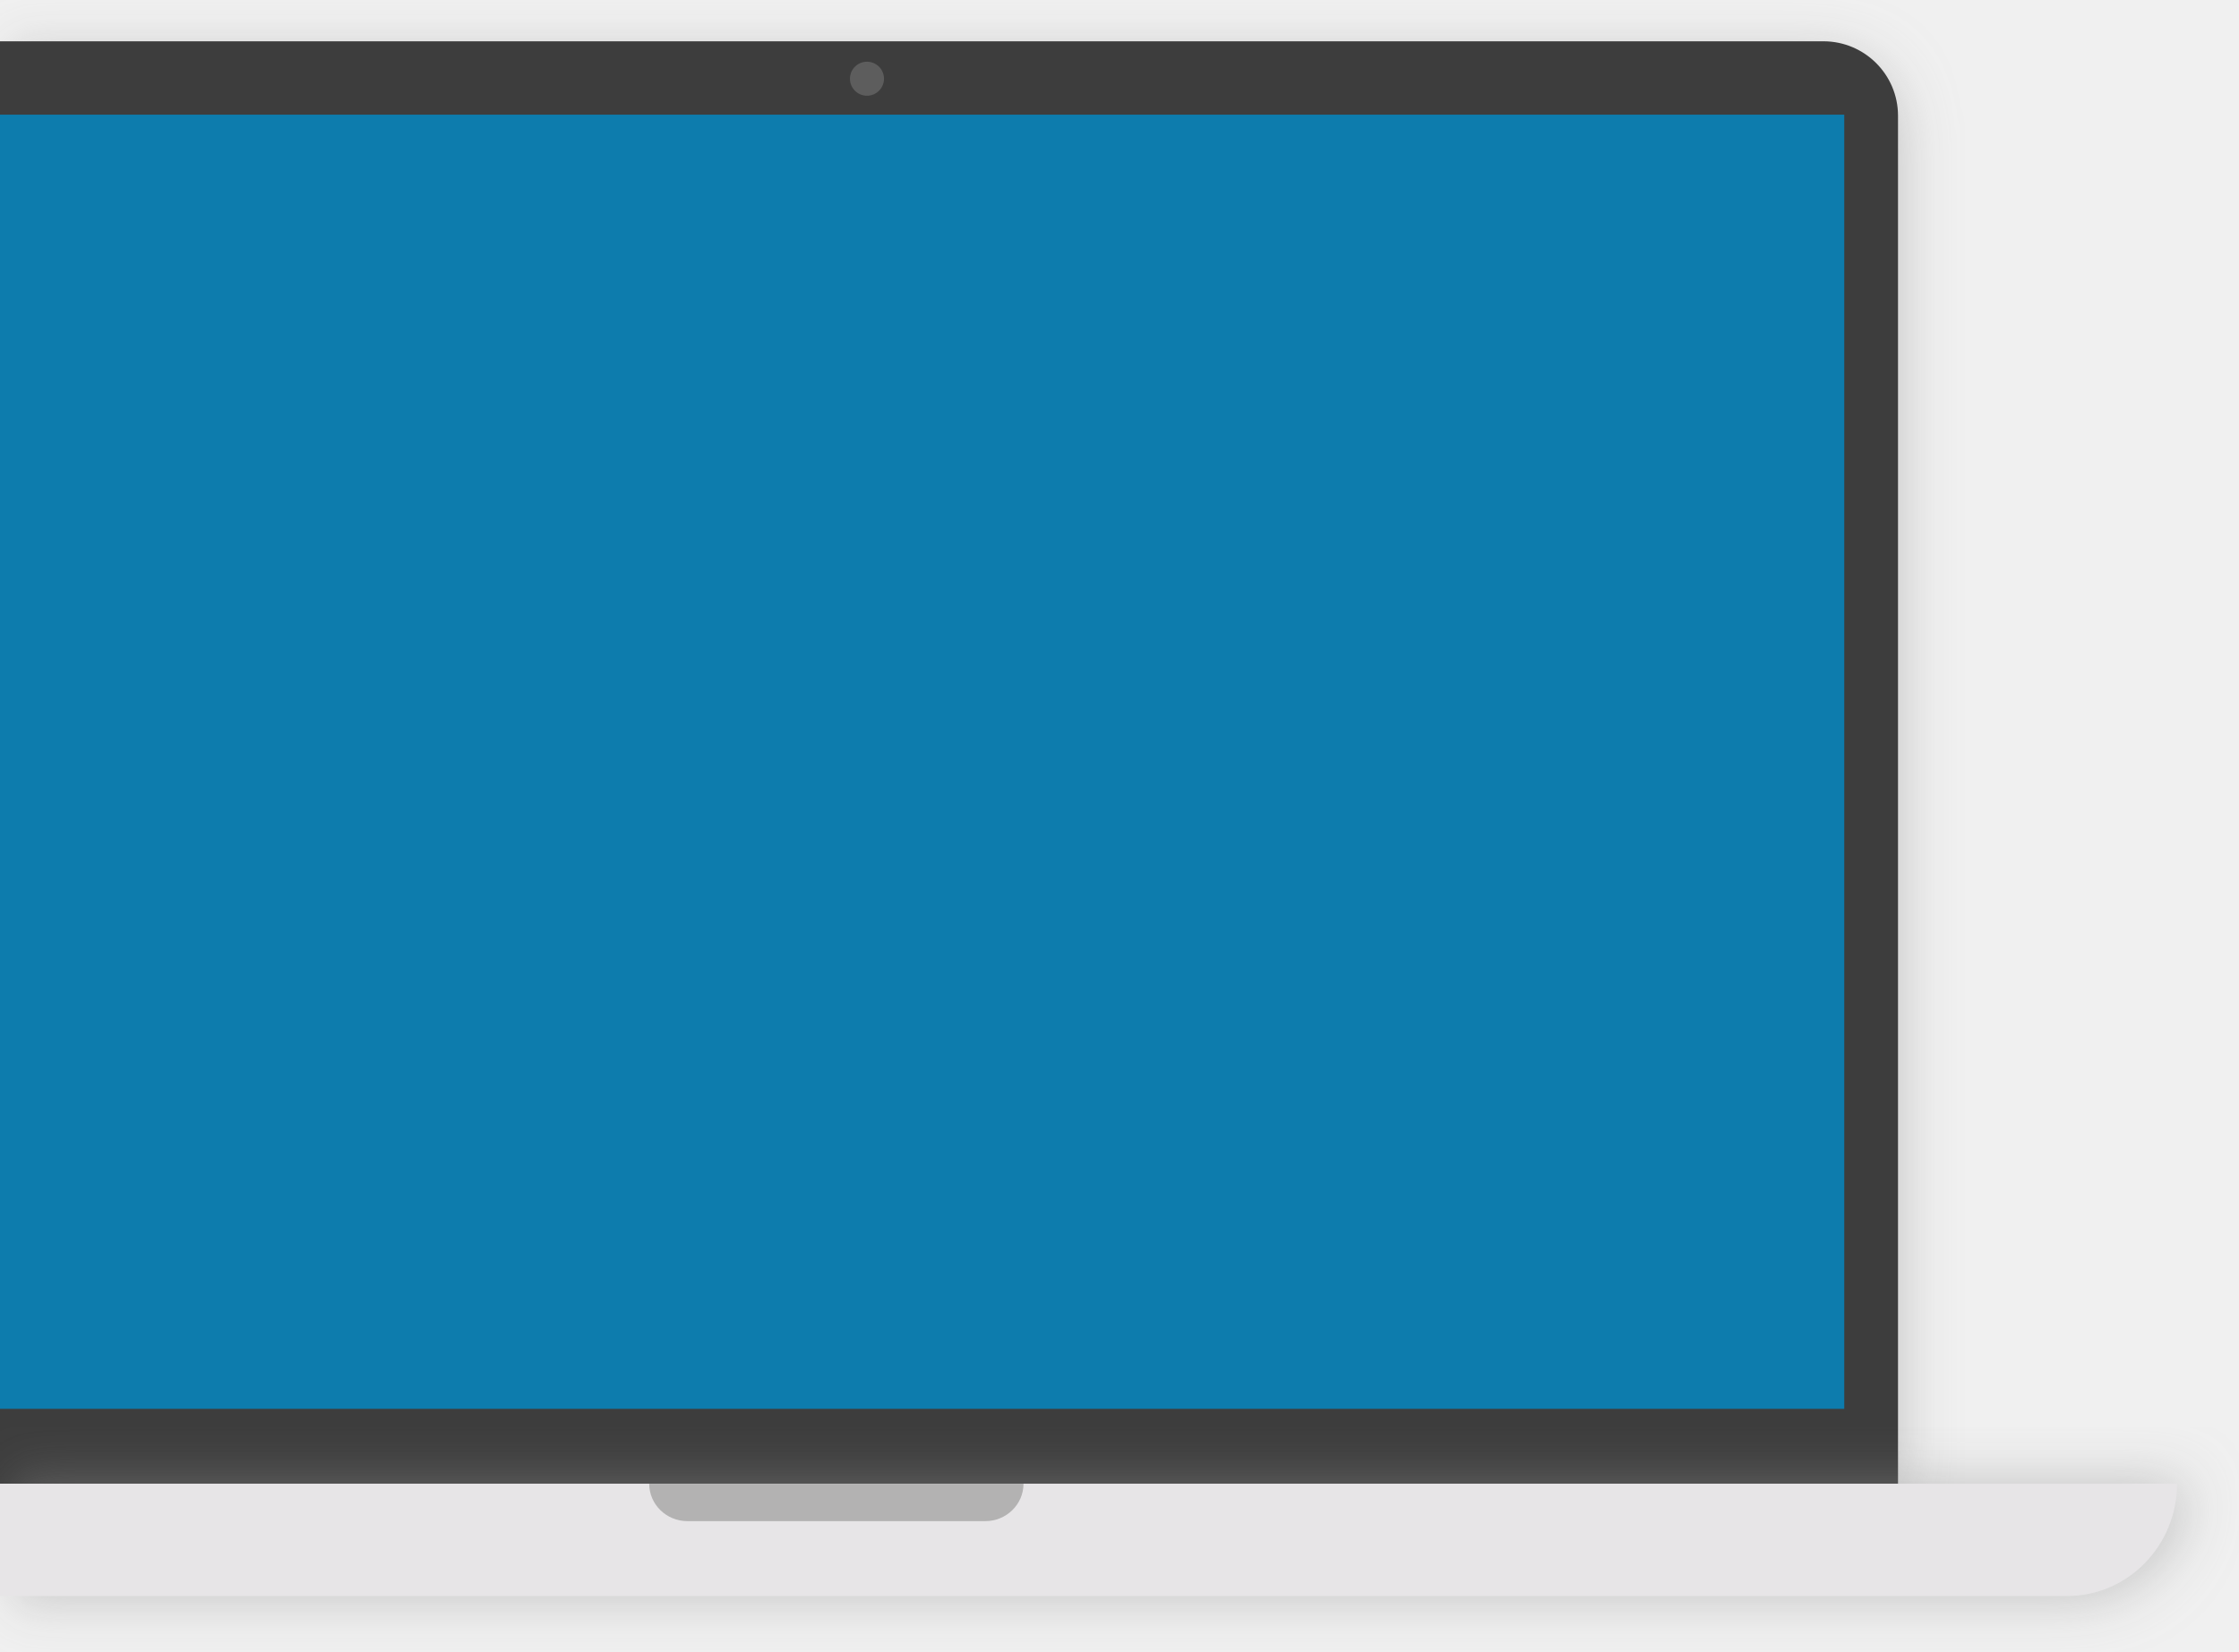
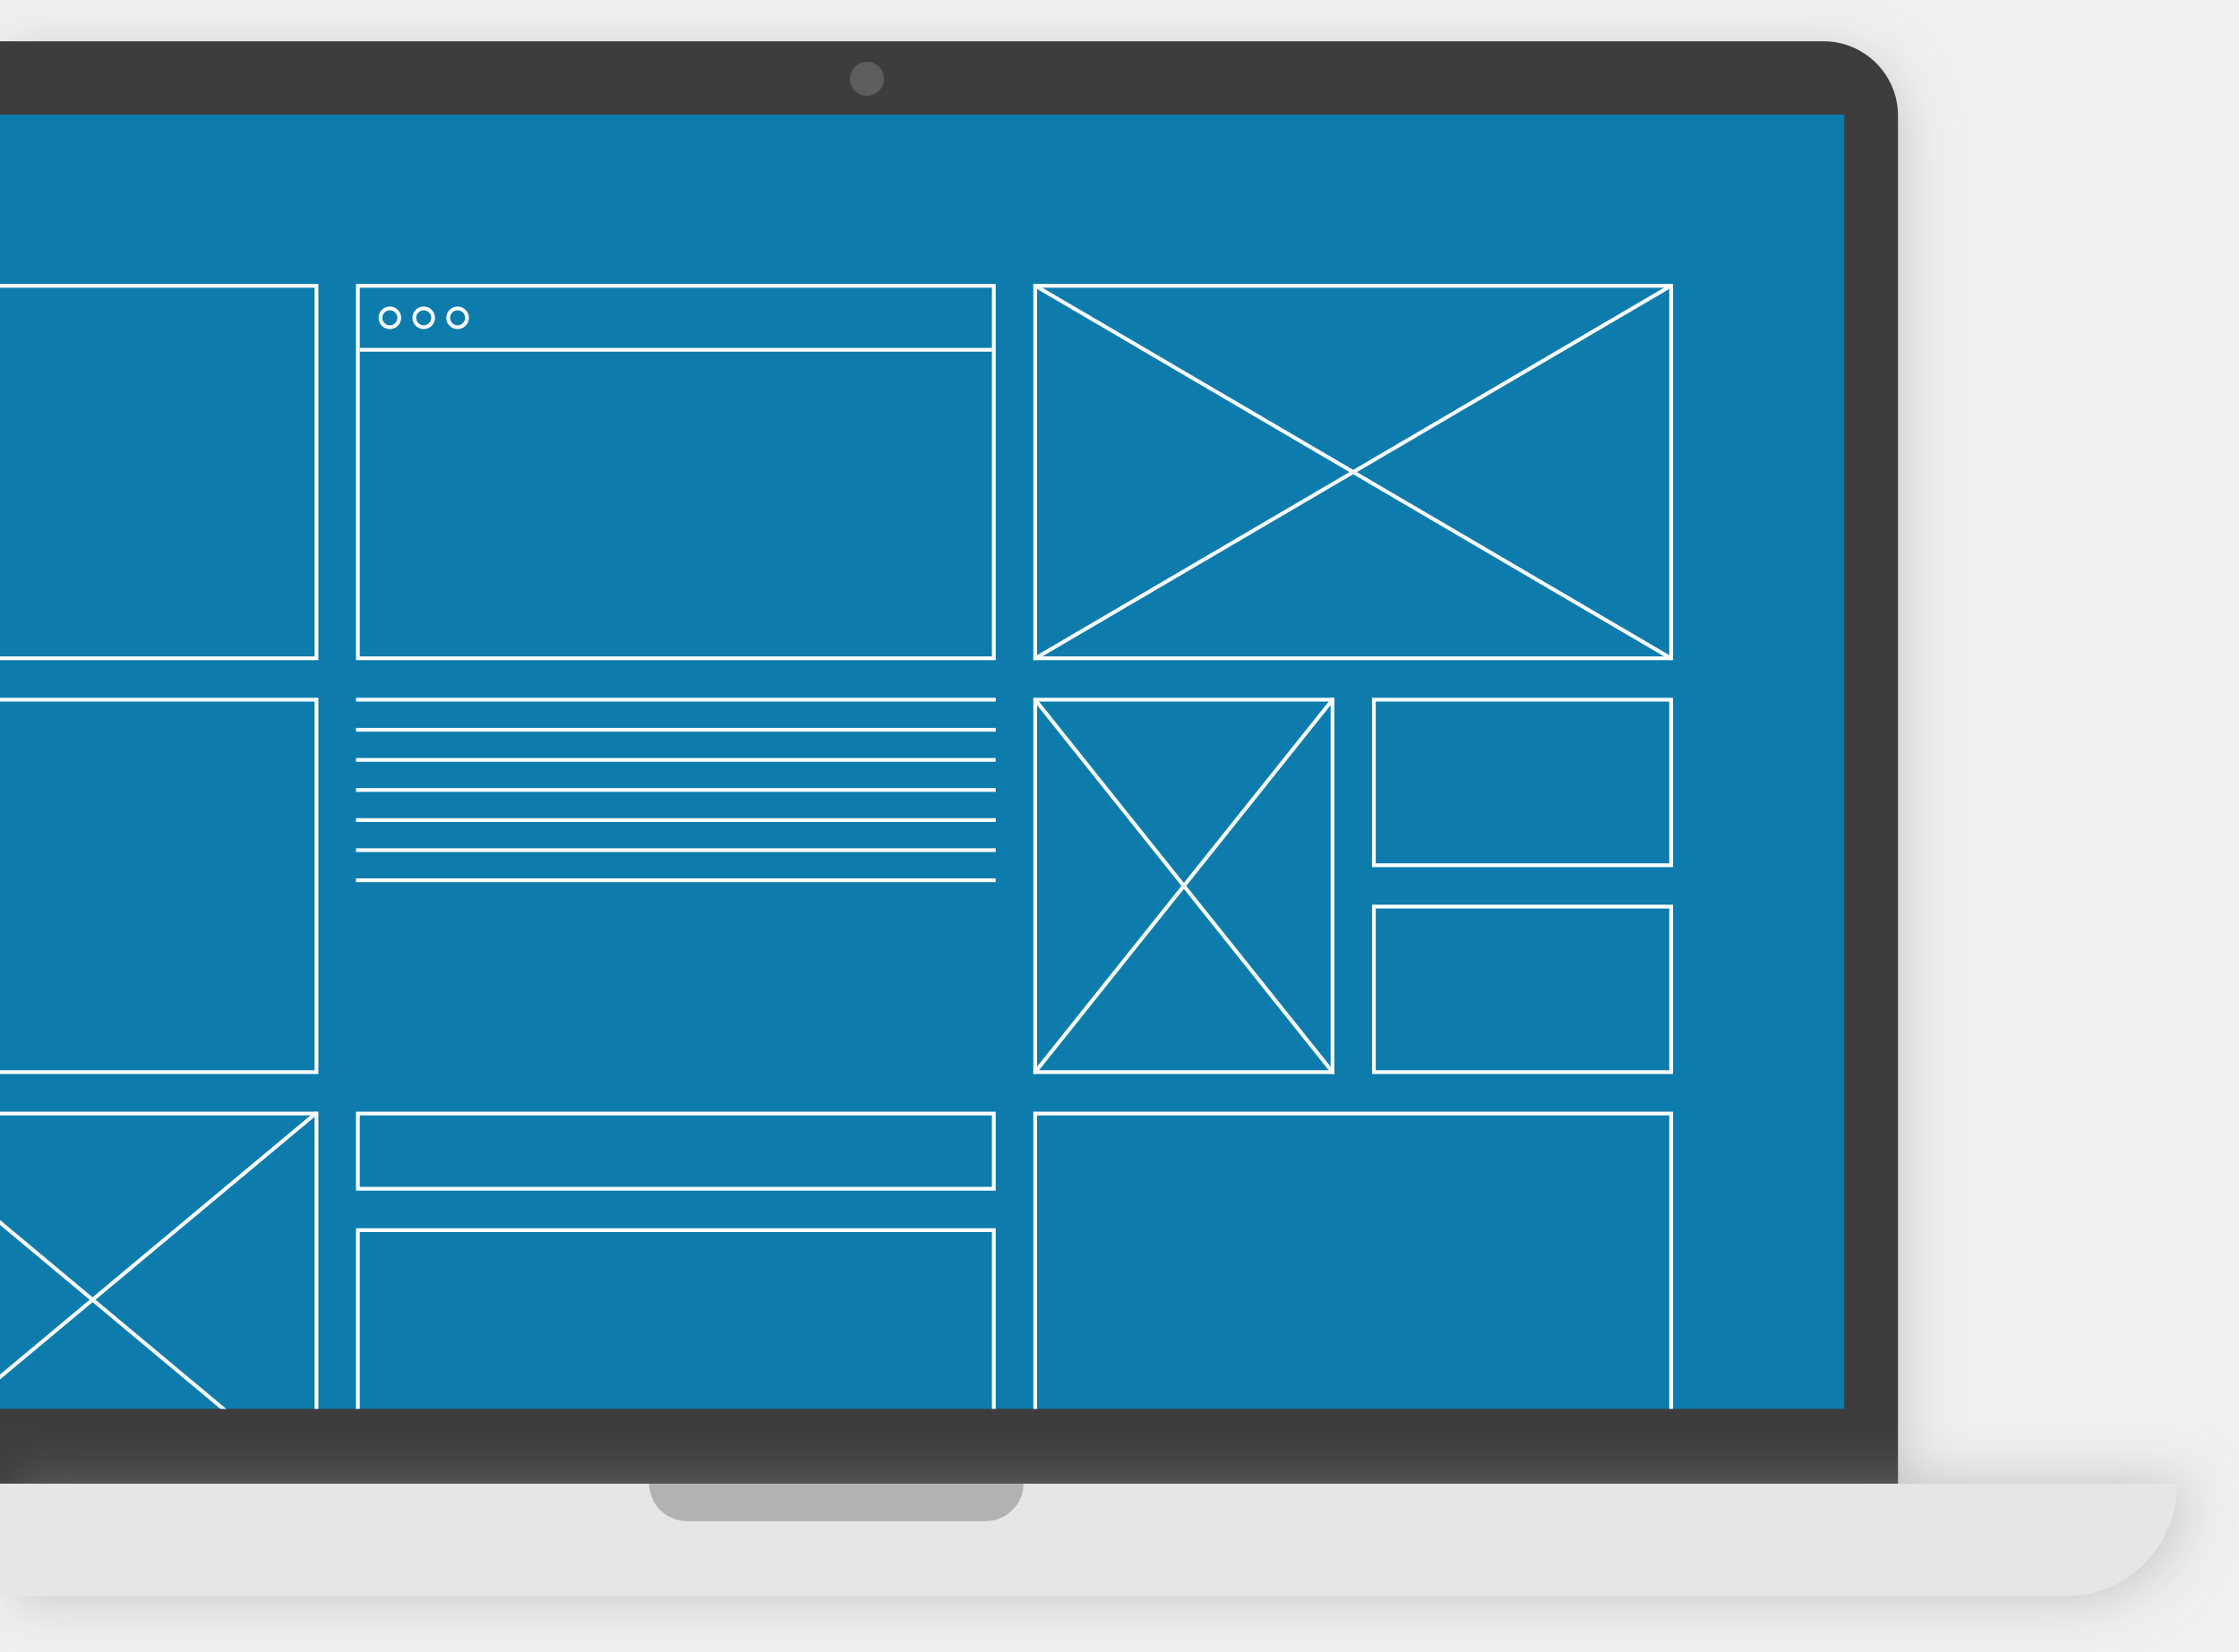
- <svg xmlns="http://www.w3.org/2000/svg" xmlns:xlink="http://www.w3.org/1999/xlink" width="595" height="439" viewBox="0 0 595 439">
+ <svg xmlns="http://www.w3.org/2000/svg" xmlns:xlink="http://www.w3.org/1999/xlink" width="595" height="439">
  <defs>
-     <path d="M364.239 383.404h-290.016v-363.616c0-10.93 8.877-19.789 19.83-19.789h525.5c10.956 0 19.83 8.859 19.83 19.789v363.616h-275.144z" id="p" />
+     <path d="M364.24 383.404H74.222V19.79C74.223 8.859 83.1 0 94.053 0h525.5c10.956 0 19.83 8.859 19.83 19.789v363.615H364.239Z" id="p" />
+     <path d="M713.532 383.404c0 16.48-13.055 29.84-29.162 29.84H29.24c-16.106 0-29.165-13.36-29.165-29.84h713.458Z" id="r" />
+     <path id="s" d="M0 344h535.5V0H0z" />
+     <path id="a" d="M0 0h170v100H0z" />
+     <path id="b" d="M0 0h170v100H0z" />
+     <path id="f" d="M0 0h80v100H0z" />
+     <path id="g" d="M0 0h120v100H0z" />
+     <path id="h" d="M410 155h80v45h-80z" />
+     <path id="i" d="M410 210h80v45h-80z" />
+     <path id="j" d="M320 265h170v90H320z" />
+     <path id="k" d="M-40 45h170v100H-40z" />
+     <path id="l" d="M140 265h170v21H140z" />
+     <path id="m" d="M-40 155h170v100H-40z" />
+     <path id="n" d="M140 296h170v59H140z" />
+     <mask id="u" maskContentUnits="userSpaceOnUse" maskUnits="objectBoundingBox" x="0" y="0" width="170" height="100" fill="#fff">
+       <use xlink:href="#a" />
+     </mask>
+     <mask id="v" maskContentUnits="userSpaceOnUse" maskUnits="objectBoundingBox" x="0" y="0" width="170" height="100" fill="#fff">
+       <use xlink:href="#b" />
+     </mask>
+     <mask id="w" maskContentUnits="userSpaceOnUse" maskUnits="objectBoundingBox" x="0" y="0" width="6" height="6" fill="#fff">
+       <use xlink:href="#c" />
+     </mask>
+     <mask id="x" maskContentUnits="userSpaceOnUse" maskUnits="objectBoundingBox" x="0" y="0" width="6" height="6" fill="#fff">
+       <use xlink:href="#d" />
+     </mask>
+     <mask id="y" maskContentUnits="userSpaceOnUse" maskUnits="objectBoundingBox" x="0" y="0" width="6" height="6" fill="#fff">
+       <use xlink:href="#e" />
+     </mask>
+     <mask id="z" maskContentUnits="userSpaceOnUse" maskUnits="objectBoundingBox" x="0" y="0" width="80" height="100" fill="#fff">
+       <use xlink:href="#f" />
+     </mask>
+     <mask id="A" maskContentUnits="userSpaceOnUse" maskUnits="objectBoundingBox" x="0" y="0" width="120" height="100" fill="#fff">
+       <use xlink:href="#g" />
+     </mask>
+     <mask id="B" maskContentUnits="userSpaceOnUse" maskUnits="objectBoundingBox" x="0" y="0" width="80" height="45" fill="#fff">
+       <use xlink:href="#h" />
+     </mask>
+     <mask id="C" maskContentUnits="userSpaceOnUse" maskUnits="objectBoundingBox" x="0" y="0" width="80" height="45" fill="#fff">
+       <use xlink:href="#i" />
+     </mask>
+     <mask id="D" maskContentUnits="userSpaceOnUse" maskUnits="objectBoundingBox" x="0" y="0" width="170" height="90" fill="#fff">
+       <use xlink:href="#j" />
+     </mask>
+     <mask id="E" maskContentUnits="userSpaceOnUse" maskUnits="objectBoundingBox" x="0" y="0" width="170" height="100" fill="#fff">
+       <use xlink:href="#k" />
+     </mask>
+     <mask id="F" maskContentUnits="userSpaceOnUse" maskUnits="objectBoundingBox" x="0" y="0" width="170" height="21" fill="#fff">
+       <use xlink:href="#l" />
+     </mask>
+     <mask id="G" maskContentUnits="userSpaceOnUse" maskUnits="objectBoundingBox" x="0" y="0" width="170" height="100" fill="#fff">
+       <use xlink:href="#m" />
+     </mask>
+     <mask id="H" maskContentUnits="userSpaceOnUse" maskUnits="objectBoundingBox" x="0" y="0" width="170" height="59" fill="#fff">
+       <use xlink:href="#n" />
+     </mask>
+     <circle id="c" cx="9" cy="9" r="3" />
+     <circle id="d" cx="18" cy="9" r="3" />
+     <circle id="e" cx="27" cy="9" r="3" />
    <filter x="-50%" y="-50%" width="200%" height="200%" filterUnits="objectBoundingBox" id="o">
      <feOffset dy="4" in="SourceAlpha" result="shadowOffsetOuter1" />
      <feGaussianBlur stdDeviation="7.5" in="shadowOffsetOuter1" result="shadowBlurOuter1" />
      <feColorMatrix values="0 0 0 0 0.58 0 0 0 0 0.58 0 0 0 0 0.58 0 0 0 0.5 0" in="shadowBlurOuter1" />
    </filter>
-     <path d="M713.532 383.404c0 16.479-13.055 29.84-29.162 29.84h-655.131c-16.106 0-29.164-13.361-29.164-29.84h713.457z" id="r" />
    <filter x="-50%" y="-50%" width="200%" height="200%" filterUnits="objectBoundingBox" id="q">
      <feOffset dx="2" in="SourceAlpha" result="shadowOffsetOuter1" />
      <feGaussianBlur stdDeviation="7.5" in="shadowOffsetOuter1" result="shadowBlurOuter1" />
      <feColorMatrix values="0 0 0 0 0.579 0 0 0 0 0.579 0 0 0 0 0.579 0 0 0 0.5 0" in="shadowBlurOuter1" />
    </filter>
-     <path id="s" d="M0 344h535.5v-344h-535.5z" />
-     <path id="a" d="M0 0h170v100h-170z" />
-     <mask id="u" x="0" y="0" width="170" height="100">
-       <use xlink:href="#a" />
-     </mask>
-     <path id="b" d="M0 0h170v100h-170z" />
-     <mask id="v" x="0" y="0" width="170" height="100">
-       <use xlink:href="#b" />
-     </mask>
-     <ellipse id="c" cx="9" cy="9" rx="3" ry="3" />
-     <mask id="w" x="0" y="0" width="6" height="6">
-       <use xlink:href="#c" />
-     </mask>
-     <ellipse id="d" cx="18" cy="9" rx="3" ry="3" />
-     <mask id="x" x="0" y="0" width="6" height="6">
-       <use xlink:href="#d" />
-     </mask>
-     <ellipse id="e" cx="27" cy="9" rx="3" ry="3" />
-     <mask id="y" x="0" y="0" width="6" height="6">
-       <use xlink:href="#e" />
-     </mask>
-     <path id="f" d="M0 0h80v100h-80z" />
-     <mask id="z" x="0" y="0" width="80" height="100">
-       <use xlink:href="#f" />
-     </mask>
-     <path id="g" d="M0 0h120v100h-120z" />
-     <mask id="A" x="0" y="0" width="120" height="100">
-       <use xlink:href="#g" />
-     </mask>
-     <path id="h" d="M410 155h80v45h-80z" />
-     <mask id="B" x="0" y="0" width="80" height="45">
-       <use xlink:href="#h" />
-     </mask>
-     <path id="i" d="M410 210h80v45h-80z" />
-     <mask id="C" x="0" y="0" width="80" height="45">
-       <use xlink:href="#i" />
-     </mask>
-     <path id="j" d="M320 265h170v90h-170z" />
-     <mask id="D" x="0" y="0" width="170" height="90">
-       <use xlink:href="#j" />
-     </mask>
-     <path id="k" d="M-40 45h170v100h-170z" />
-     <mask id="E" x="0" y="0" width="170" height="100">
-       <use xlink:href="#k" />
-     </mask>
-     <path id="l" d="M140 265h170v21h-170z" />
-     <mask id="F" x="0" y="0" width="170" height="21">
-       <use xlink:href="#l" />
-     </mask>
-     <path id="m" d="M-40 155h170v100h-170z" />
-     <mask id="G" x="0" y="0" width="170" height="100">
-       <use xlink:href="#m" />
-     </mask>
-     <path id="n" d="M140 296h170v59h-170z" />
-     <mask id="H" x="0" y="0" width="170" height="59">
-       <use xlink:href="#n" />
-     </mask>
  </defs>
-   <g fill="none">
+   <g fill="none" fill-rule="evenodd">
    <g transform="translate(-135 10.977)">
      <use fill="#000" filter="url(#o)" xlink:href="#p" />
      <use fill="#3D3D3D" xlink:href="#p" />
    </g>
    <g transform="translate(-135 10.977)">
      <use fill="#000" filter="url(#q)" xlink:href="#r" />
      <use fill="#E7E5E7" xlink:href="#r" />
    </g>
-     <path d="M271.989 394.381c0 5.494-4.551 9.947-10.166 9.947h-79.135c-5.612 0-10.166-4.453-10.166-9.947h99.468z" fill="#B3B2B2" />
+     <path d="M271.99 394.381c0 5.494-4.552 9.947-10.167 9.947h-79.135c-5.613 0-10.167-4.453-10.167-9.947h99.468Z" fill="#B3B2B2" />
    <g transform="translate(-45.4 30.477)">
-       <mask id="t">
+       <mask id="t" fill="#fff">
        <use xlink:href="#s" />
      </mask>
      <use fill="#0D7CAD" xlink:href="#s" />
-       <g transform="translate(320 45)" mask="url(#t)" stroke="#fff">
-         <use id="Rectangle-116" mask="url(#u)" xlink:href="#a" />
-         <path d="M.497.467l169.006 99.065" id="Line" />
-         <path d="M169.503.467l-169.006 99.065" id="Line-Copy-188" />
+       <g mask="url(#t)" stroke="#FFF">
+         <g transform="translate(320 45)">
+           <use mask="url(#u)" stroke-width="2" xlink:href="#a" />
+           <path d="m.497.467 169.006 99.066m0-99.066L.497 99.533" stroke-linecap="round" />
+         </g>
      </g>
-       <g transform="translate(140 45)" mask="url(#t)" stroke="#fff">
-         <use id="Rectangle-116" mask="url(#v)" xlink:href="#b" />
-         <path d="M1.5 17.5h167" id="Line" />
-         <use mask="url(#w)" xlink:href="#c" />
-         <use mask="url(#x)" xlink:href="#d" />
-         <use mask="url(#y)" xlink:href="#e" />
+       <g mask="url(#t)" stroke="#FFF">
+         <g transform="translate(140 45)">
+           <use mask="url(#v)" stroke-width="2" xlink:href="#b" />
+           <path d="M1.5 17.5h167" stroke-linecap="square" />
+           <use mask="url(#w)" stroke-width="2" xlink:href="#c" />
+           <use mask="url(#x)" stroke-width="2" xlink:href="#d" />
+           <use mask="url(#y)" stroke-width="2" xlink:href="#e" />
+         </g>
      </g>
-       <g transform="translate(320 155)" mask="url(#t)" stroke="#fff">
-         <use id="Rectangle-116" mask="url(#z)" xlink:href="#f" />
-         <path d="M.471.5l79.059 99" id="Line" />
-         <path d="M79.529.5l-79.059 99" id="Line-Copy-188" />
+       <g mask="url(#t)" stroke="#FFF">
+         <g transform="translate(320 155)">
+           <use mask="url(#z)" stroke-width="2" xlink:href="#f" />
+           <path d="m.47.5 79.06 99m0-99L.47 99.5" stroke-linecap="round" />
+         </g>
      </g>
-       <g transform="translate(10 265)" mask="url(#t)" stroke="#fff">
-         <use id="Rectangle-116" mask="url(#A)" xlink:href="#g" />
-         <path d="M.706.5l118.588 99" id="Line" />
-         <path d="M119.294.5l-118.588 99" />
+       <g mask="url(#t)" stroke="#FFF">
+         <g transform="translate(10 265)">
+           <use mask="url(#A)" stroke-width="2" xlink:href="#g" />
+           <path d="m.706.5 118.588 99m0-99L.706 99.5" stroke-linecap="round" />
+         </g>
      </g>
-       <use mask="url(#B)" xlink:href="#h" id="Rectangle-116" stroke-width="2" stroke="#fff" />
-       <use mask="url(#C)" xlink:href="#i" stroke-width="2" stroke="#fff" />
-       <use mask="url(#D)" xlink:href="#j" stroke-width="2" stroke="#fff" />
-       <use mask="url(#E)" xlink:href="#k" stroke-width="2" stroke="#fff" />
-       <g mask="url(#t)" stroke="#fff" stroke-linecap="square">
-         <path d="M140.5 155.5h169" id="Line" />
-         <path d="M140.5 163.5h169" />
-         <path d="M140.5 171.5h169" />
-         <path d="M140.5 179.5h169" />
-         <path d="M140.5 187.5h169" />
-         <path d="M140.5 195.5h169" />
-         <path d="M140.5 203.5h169" />
+       <g mask="url(#t)" stroke-width="2" stroke="#FFF">
+         <use mask="url(#B)" xlink:href="#h" />
      </g>
-       <use mask="url(#F)" xlink:href="#l" stroke-width="2" stroke="#fff" />
-       <use mask="url(#G)" xlink:href="#m" stroke-width="2" stroke="#fff" />
-       <use mask="url(#H)" xlink:href="#n" stroke-width="2" stroke="#fff" />
-       <path d="M30.898 21.25h458.638" mask="url(#t)" stroke-linecap="square" stroke="#fff" stroke-width=".5" />
+       <g mask="url(#t)" stroke-width="2" stroke="#FFF">
+         <use mask="url(#C)" xlink:href="#i" />
+       </g>
+       <g mask="url(#t)" stroke-width="2" stroke="#FFF">
+         <use mask="url(#D)" xlink:href="#j" />
+       </g>
+       <g mask="url(#t)" stroke-width="2" stroke="#FFF">
+         <use mask="url(#E)" xlink:href="#k" />
+       </g>
+       <g mask="url(#t)" stroke="#FFF" stroke-linecap="square">
+         <path d="M140.5 155.5h169m-169 8h169m-169 8h169m-169 8h169m-169 8h169m-169 8h169m-169 8h169" />
+       </g>
+       <g mask="url(#t)" stroke-width="2" stroke="#FFF">
+         <use mask="url(#F)" xlink:href="#l" />
+       </g>
+       <g mask="url(#t)" stroke-width="2" stroke="#FFF">
+         <use mask="url(#G)" xlink:href="#m" />
+       </g>
+       <g mask="url(#t)" stroke-width="2" stroke="#FFF">
+         <use mask="url(#H)" xlink:href="#n" />
+       </g>
+       <g mask="url(#t)" stroke-linecap="square" stroke="#FFF" stroke-width=".5">
+         <path d="M30.898 21.25h458.637" />
+       </g>
    </g>
-     <path d="M230.392 16.403c2.498 0 4.523 2.023 4.523 4.518 0 2.499-2.025 4.524-4.523 4.524-2.498 0-4.52-2.025-4.52-4.524 0-2.496 2.022-4.518 4.52-4.518" fill="#5D5D5D" />
+     <path d="M230.392 16.403a4.52 4.52 0 1 1 0 9.042 4.52 4.52 0 0 1-4.52-4.524 4.518 4.518 0 0 1 4.52-4.518" fill="#5D5D5D" />
  </g>
</svg>
